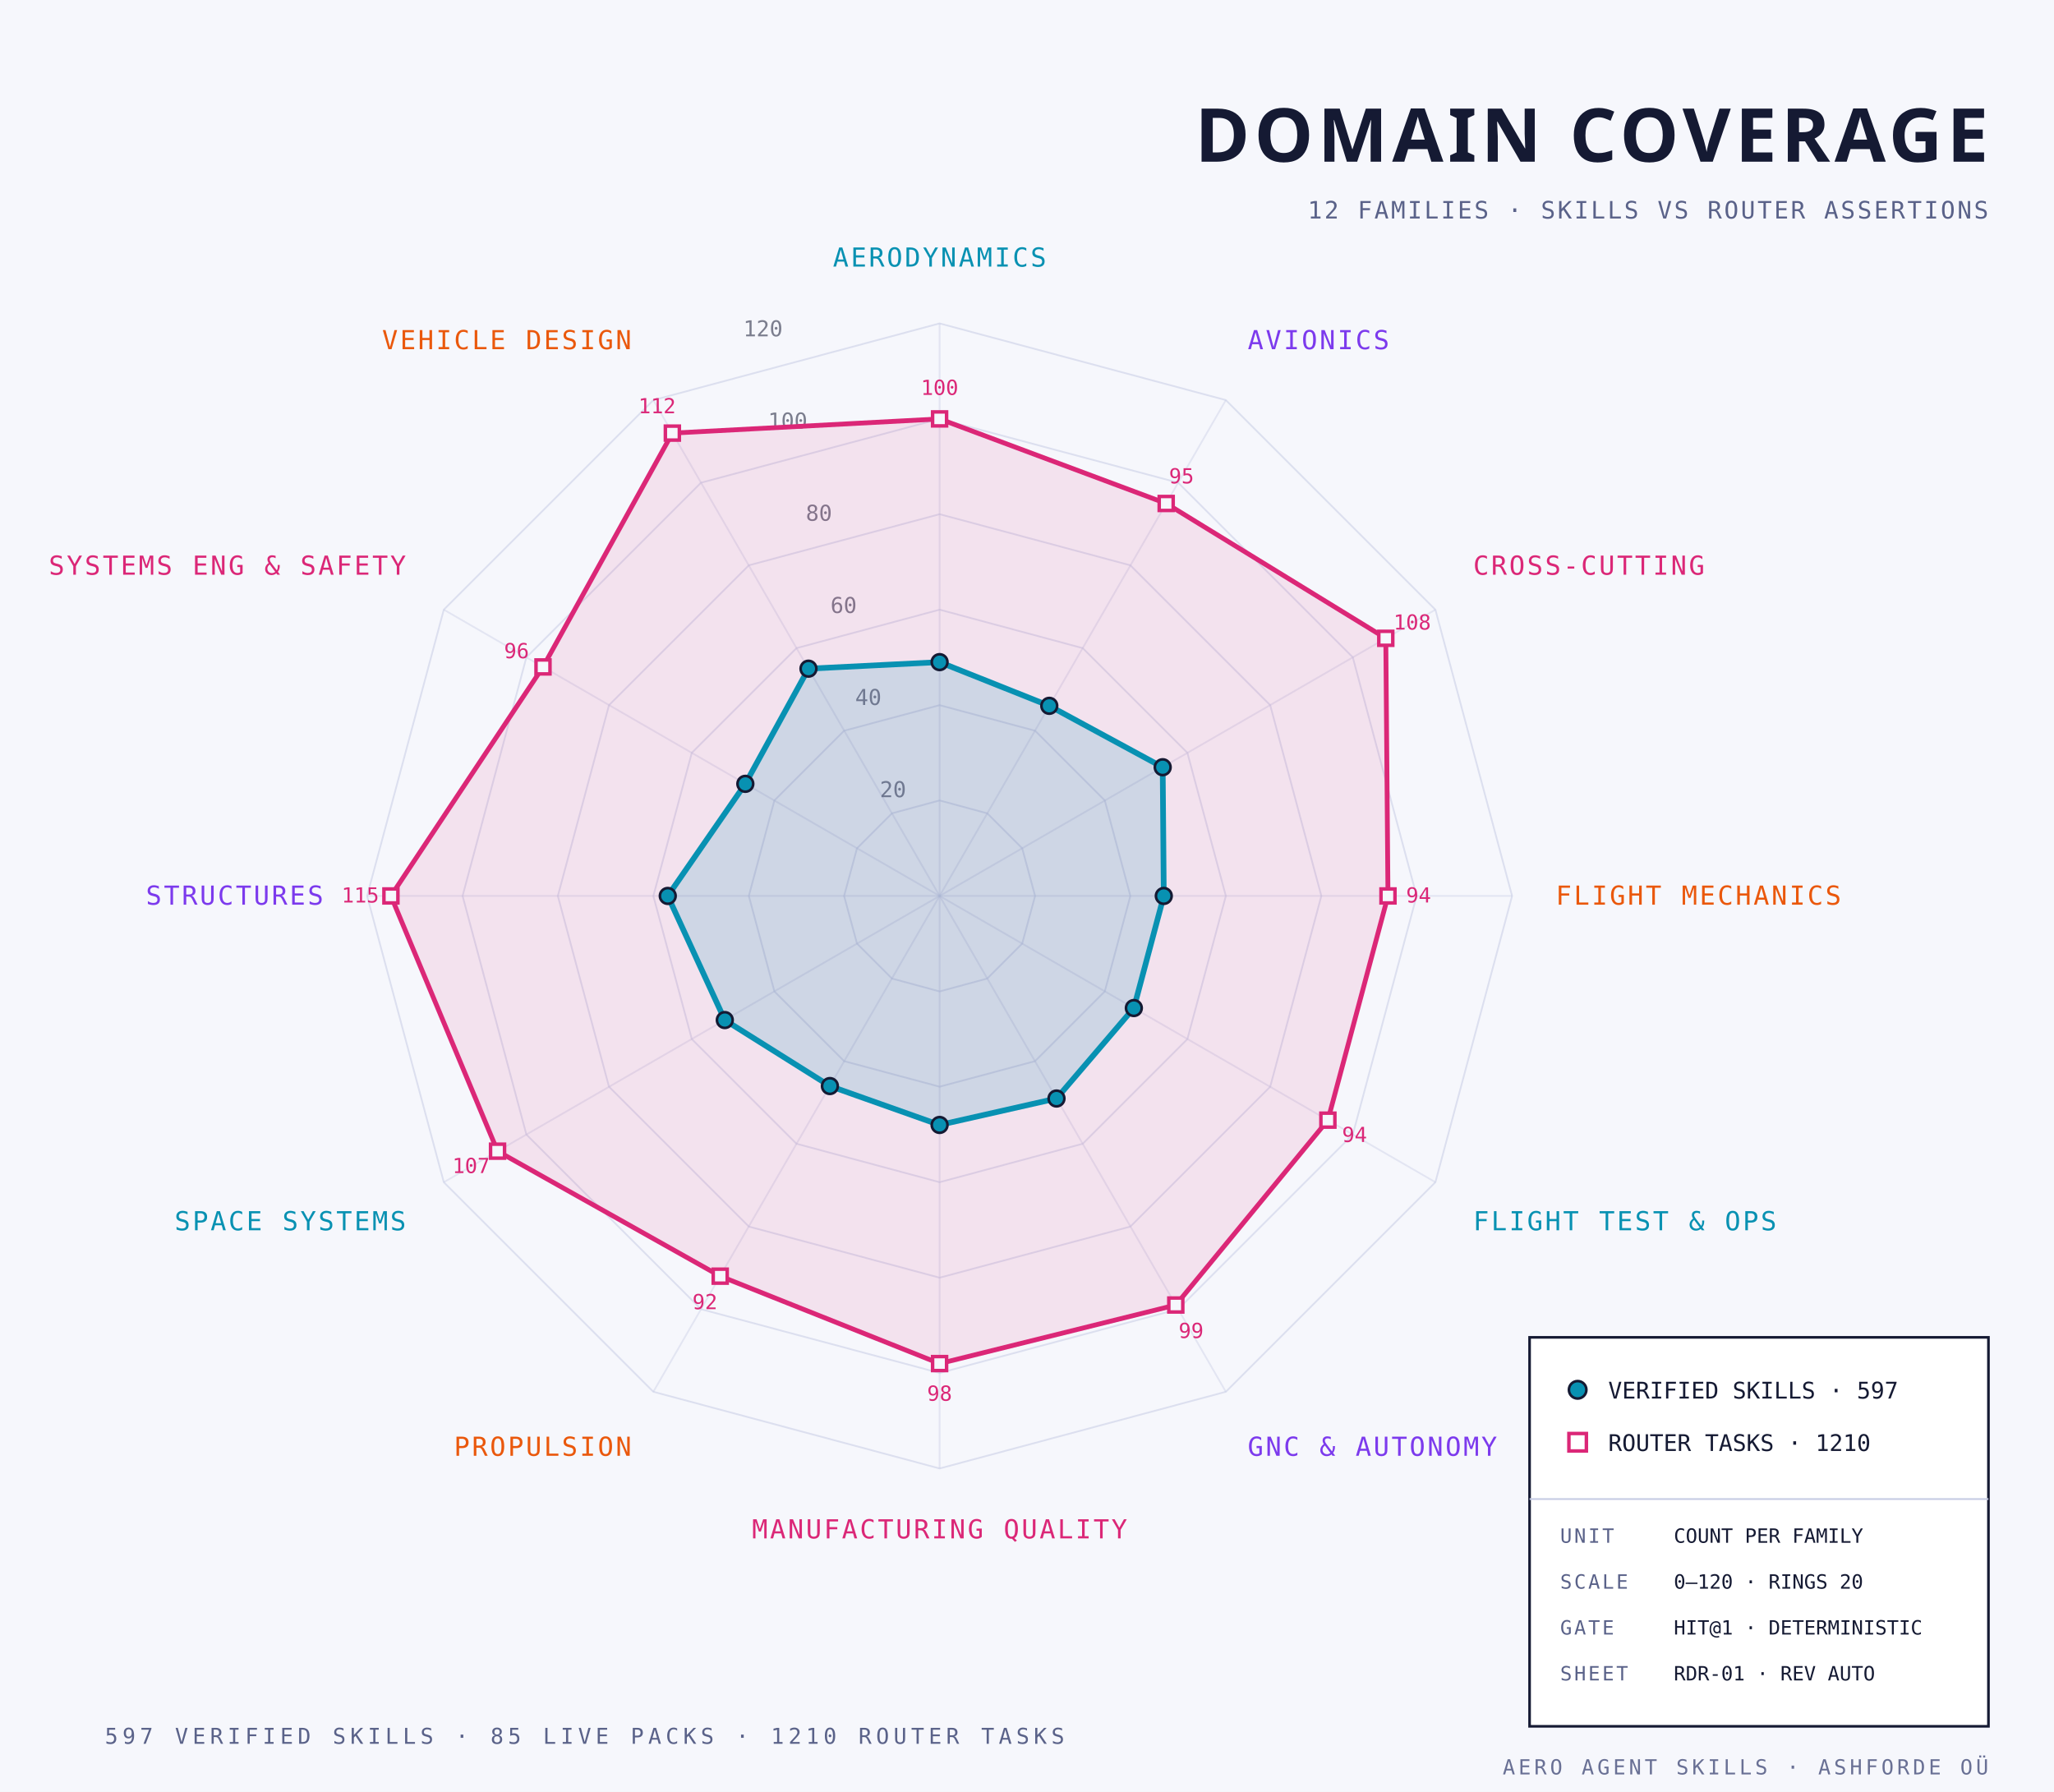
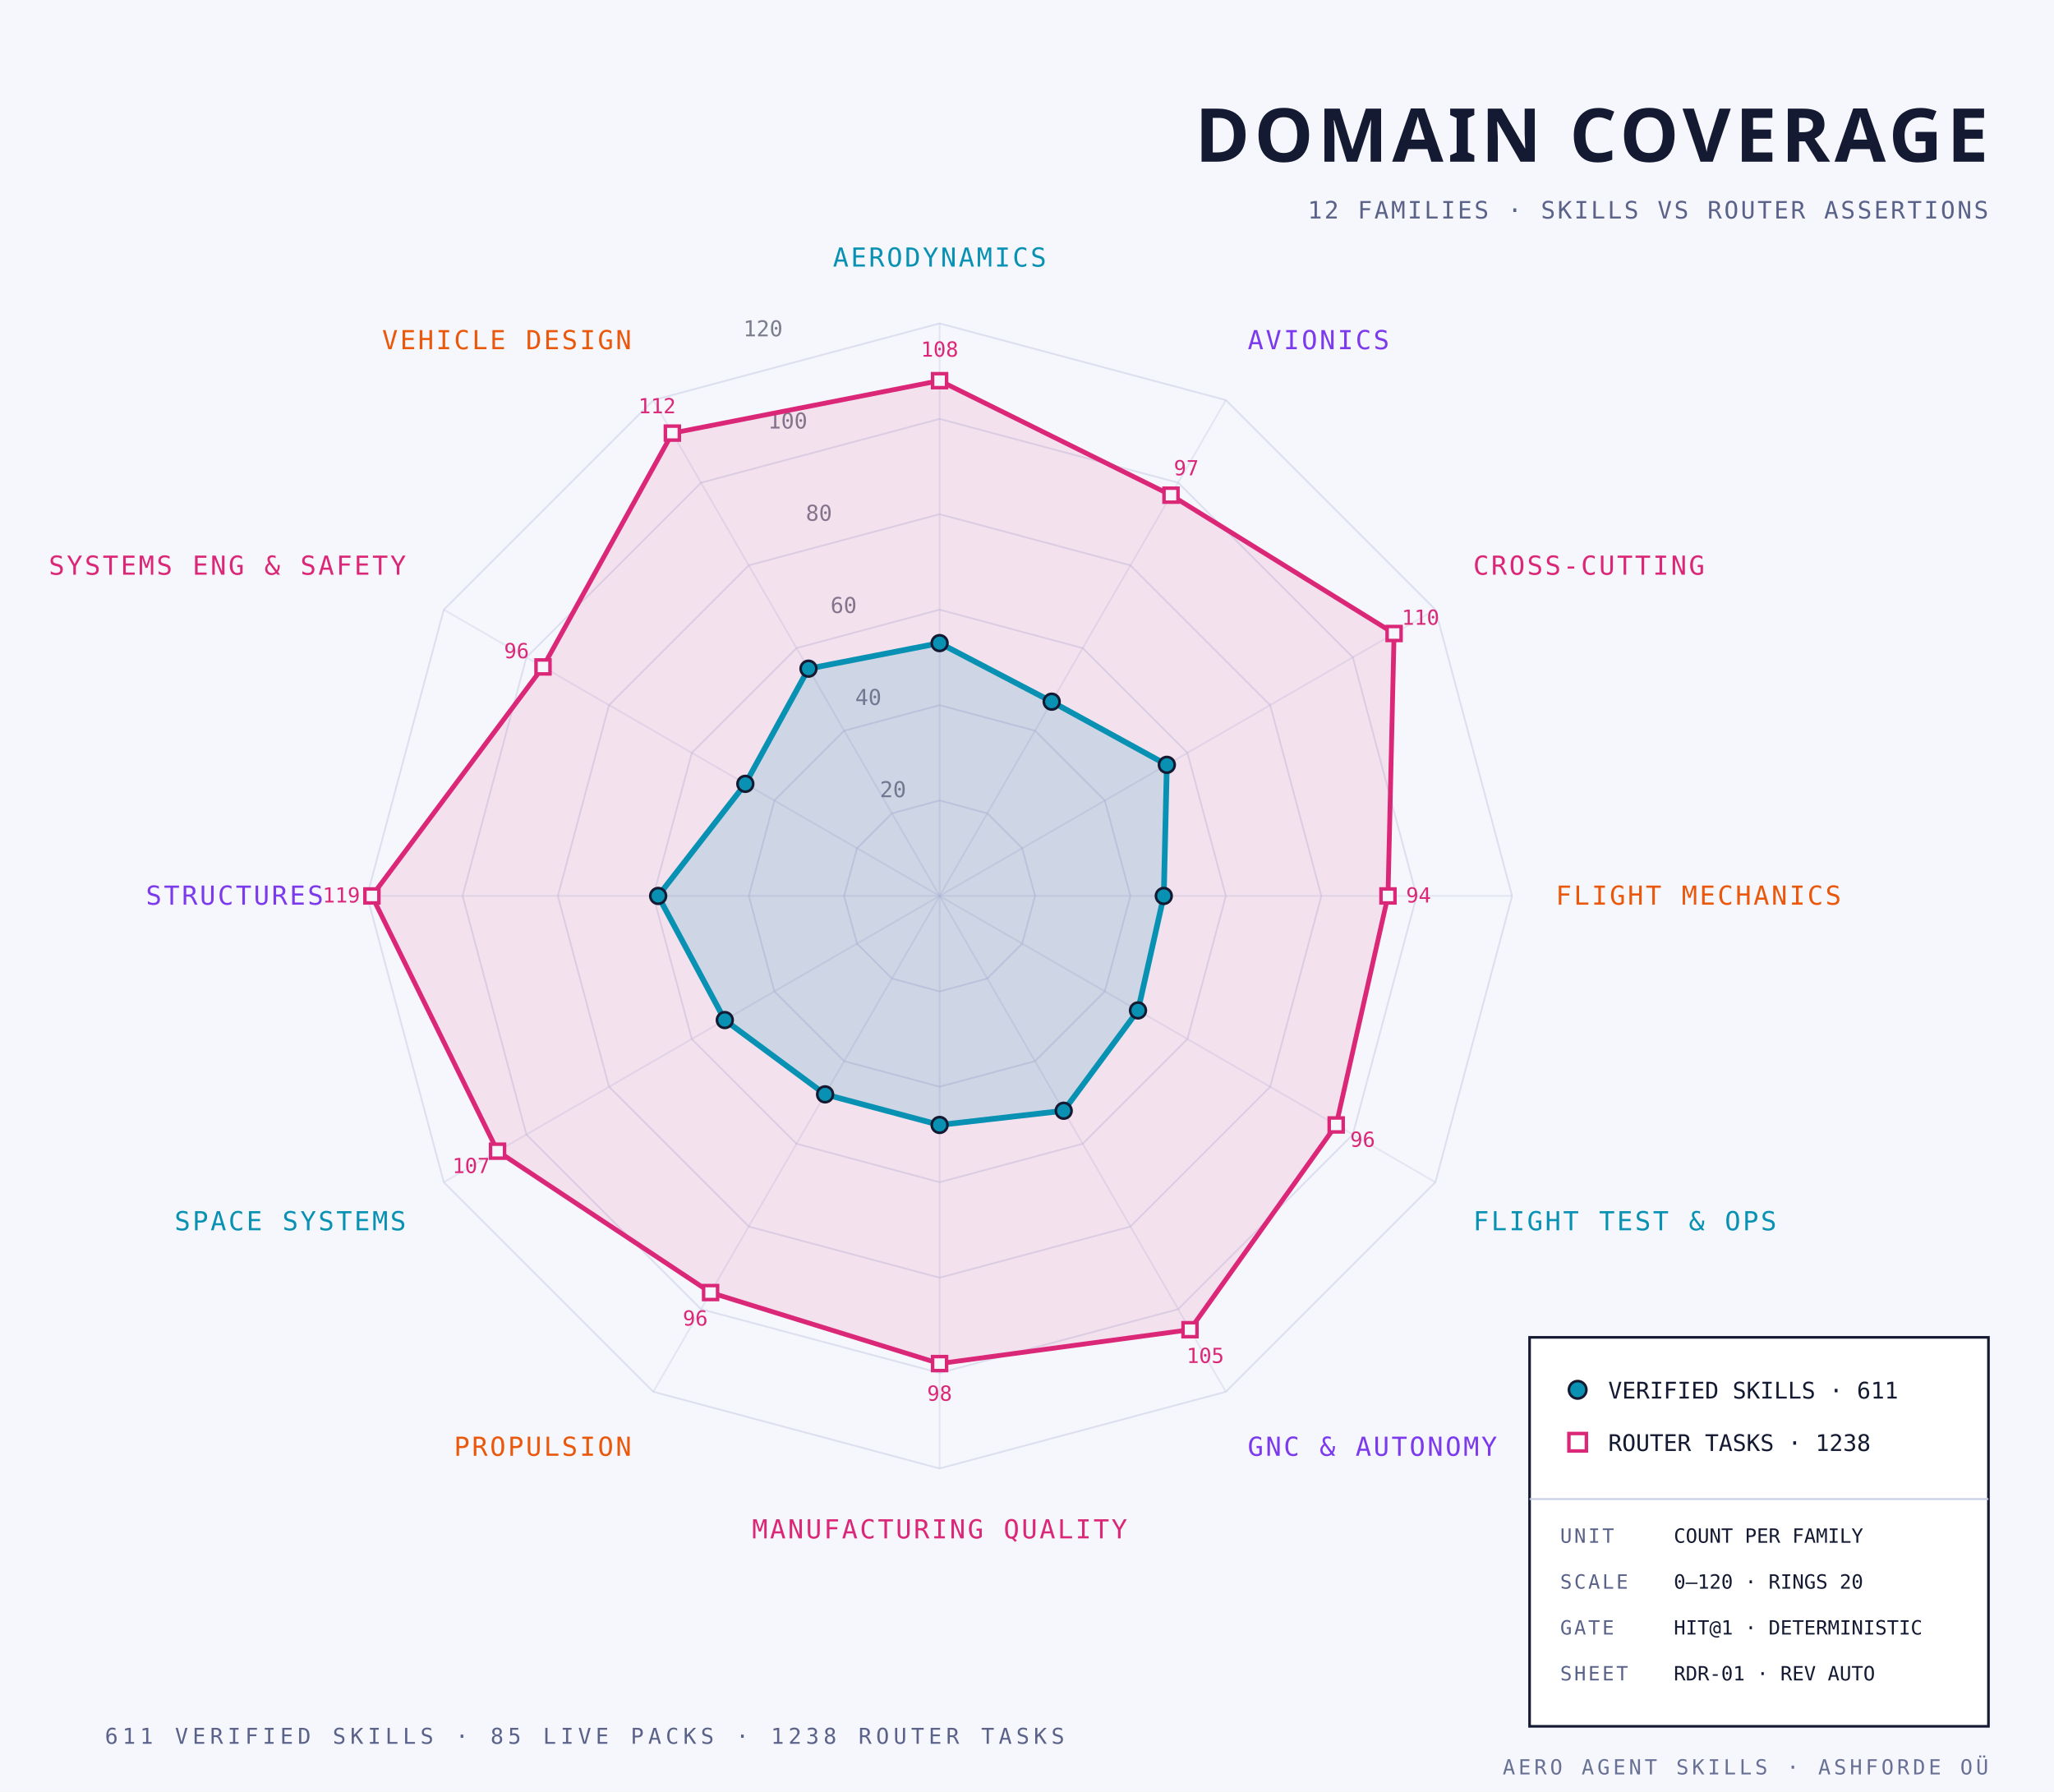
<svg xmlns="http://www.w3.org/2000/svg" width="940" height="820" viewBox="0 0 940 820">
  <style>
    .mono { font-family: "JetBrains Mono", "IBM Plex Mono", "Menlo", monospace; }
    .cond { font-family: "Barlow Condensed", "DIN Condensed", "Arial Narrow", sans-serif; font-weight: 700; text-transform: uppercase; }
    .serif { font-family: "Instrument Serif", Georgia, serif; font-style: italic; }
  </style>
  <rect width="940" height="820" fill="#f6f7fc" />
  <polygon points="430.0,366.3 451.8,372.2 467.8,388.2 473.7,410.0 467.8,431.8 451.8,447.8 430.0,453.7 408.2,447.8 392.2,431.8 386.3,410.0 392.2,388.2 408.2,372.2" fill="none" stroke="#c6cce4" stroke-width="0.8" stroke-opacity="0.55" />
  <polygon points="430.0,322.7 473.7,334.4 505.6,366.3 517.3,410.0 505.6,453.7 473.7,485.6 430.0,497.3 386.3,485.6 354.4,453.7 342.7,410.0 354.4,366.3 386.3,334.4" fill="none" stroke="#c6cce4" stroke-width="0.8" stroke-opacity="0.55" />
  <polygon points="430.0,279.0 495.5,296.6 543.4,344.5 561.0,410.0 543.4,475.5 495.5,523.4 430.0,541.0 364.5,523.4 316.6,475.5 299.0,410.0 316.6,344.5 364.5,296.6" fill="none" stroke="#c6cce4" stroke-width="0.8" stroke-opacity="0.55" />
  <polygon points="430.0,235.3 517.3,258.7 581.3,322.7 604.7,410.0 581.3,497.3 517.3,561.3 430.0,584.7 342.7,561.3 278.7,497.3 255.3,410.0 278.7,322.7 342.7,258.7" fill="none" stroke="#c6cce4" stroke-width="0.8" stroke-opacity="0.55" />
  <polygon points="430.0,191.7 539.2,220.9 619.1,300.8 648.3,410.0 619.1,519.2 539.2,599.1 430.0,628.3 320.8,599.1 240.9,519.2 211.7,410.0 240.9,300.8 320.8,220.9" fill="none" stroke="#c6cce4" stroke-width="0.8" stroke-opacity="0.55" />
  <polygon points="430.0,148.0 561.0,183.1 656.9,279.0 692.0,410.0 656.9,541.0 561.0,636.9 430.0,672.0 299.0,636.9 203.1,541.0 168.0,410.0 203.1,279.0 299.0,183.1" fill="none" stroke="#c6cce4" stroke-width="0.8" stroke-opacity="0.55" />
  <line x1="430" y1="410" x2="430.0" y2="148.0" stroke="#c6cce4" stroke-width="0.8" stroke-opacity="0.4" />
  <line x1="430" y1="410" x2="561.0" y2="183.1" stroke="#c6cce4" stroke-width="0.8" stroke-opacity="0.4" />
  <line x1="430" y1="410" x2="656.9" y2="279.0" stroke="#c6cce4" stroke-width="0.8" stroke-opacity="0.4" />
  <line x1="430" y1="410" x2="692.0" y2="410.0" stroke="#c6cce4" stroke-width="0.8" stroke-opacity="0.4" />
  <line x1="430" y1="410" x2="656.9" y2="541.0" stroke="#c6cce4" stroke-width="0.8" stroke-opacity="0.4" />
  <line x1="430" y1="410" x2="561.0" y2="636.9" stroke="#c6cce4" stroke-width="0.8" stroke-opacity="0.4" />
  <line x1="430" y1="410" x2="430.0" y2="672.0" stroke="#c6cce4" stroke-width="0.8" stroke-opacity="0.4" />
  <line x1="430" y1="410" x2="299.0" y2="636.9" stroke="#c6cce4" stroke-width="0.8" stroke-opacity="0.4" />
  <line x1="430" y1="410" x2="203.1" y2="541.0" stroke="#c6cce4" stroke-width="0.8" stroke-opacity="0.4" />
  <line x1="430" y1="410" x2="168.0" y2="410.0" stroke="#c6cce4" stroke-width="0.8" stroke-opacity="0.4" />
  <line x1="430" y1="410" x2="203.1" y2="279.0" stroke="#c6cce4" stroke-width="0.8" stroke-opacity="0.4" />
  <line x1="430" y1="410" x2="299.0" y2="183.1" stroke="#c6cce4" stroke-width="0.8" stroke-opacity="0.4" />
  <text class="mono" x="414.7" y="364.8" text-anchor="end" font-size="10" fill="#151a33" opacity="0.55">20</text>
  <text class="mono" x="403.4" y="322.6" text-anchor="end" font-size="10" fill="#151a33" opacity="0.55">40</text>
  <text class="mono" x="392.1" y="280.5" text-anchor="end" font-size="10" fill="#151a33" opacity="0.55">60</text>
  <text class="mono" x="380.8" y="238.3" text-anchor="end" font-size="10" fill="#151a33" opacity="0.55">80</text>
  <text class="mono" x="369.5" y="196.1" text-anchor="end" font-size="10" fill="#151a33" opacity="0.55">100</text>
  <text class="mono" x="358.2" y="153.9" text-anchor="end" font-size="10" fill="#151a33" opacity="0.55">120</text>
  <text class="mono" x="430.0" y="122.0" text-anchor="middle" font-size="12" fill="#0891b2" letter-spacing="1">AERODYNAMICS</text>
  <text class="mono" x="571.0" y="159.8" text-anchor="start" font-size="12" fill="#7c3aed" letter-spacing="1">AVIONICS</text>
  <text class="mono" x="674.2" y="263.0" text-anchor="start" font-size="12" fill="#db2777" letter-spacing="1">CROSS-CUTTING</text>
  <text class="mono" x="712.0" y="414.0" text-anchor="start" font-size="12" fill="#ea580c" letter-spacing="1">FLIGHT MECHANICS</text>
  <text class="mono" x="674.2" y="563.0" text-anchor="start" font-size="12" fill="#0891b2" letter-spacing="1">FLIGHT TEST &amp; OPS</text>
  <text class="mono" x="571.0" y="666.2" text-anchor="start" font-size="12" fill="#7c3aed" letter-spacing="1">GNC &amp; AUTONOMY</text>
  <text class="mono" x="430.0" y="704.0" text-anchor="middle" font-size="12" fill="#db2777" letter-spacing="1">MANUFACTURING QUALITY</text>
  <text class="mono" x="289.0" y="666.2" text-anchor="end" font-size="12" fill="#ea580c" letter-spacing="1">PROPULSION</text>
  <text class="mono" x="185.8" y="563.0" text-anchor="end" font-size="12" fill="#0891b2" letter-spacing="1">SPACE SYSTEMS</text>
  <text class="mono" x="148.0" y="414.0" text-anchor="end" font-size="12" fill="#7c3aed" letter-spacing="1">STRUCTURES</text>
  <text class="mono" x="185.8" y="263.0" text-anchor="end" font-size="12" fill="#db2777" letter-spacing="1">SYSTEMS ENG &amp; SAFETY</text>
  <text class="mono" x="289.0" y="159.8" text-anchor="end" font-size="12" fill="#ea580c" letter-spacing="1">VEHICLE DESIGN</text>
-   <polygon points="430.0,191.7 533.7,230.4 634.2,292.1 635.2,410.0 607.7,512.6 538.1,597.2 430.0,624.0 329.6,584.0 227.7,526.8 178.9,410.0 248.5,305.2 307.7,198.2" fill="#db2777" fill-opacity="0.10" stroke="#db2777" stroke-width="2.2" />
-   <rect x="426.8" y="188.5" width="6.4" height="6.4" fill="#f6f7fc" stroke="#db2777" stroke-width="1.6" />
-   <rect x="530.5" y="227.2" width="6.4" height="6.4" fill="#f6f7fc" stroke="#db2777" stroke-width="1.6" />
-   <rect x="631.0" y="288.9" width="6.4" height="6.4" fill="#f6f7fc" stroke="#db2777" stroke-width="1.6" />
+   <polygon points="430.0,174.2 535.9,226.6 638.0,289.9 635.2,410.0 611.5,514.8 544.6,608.5 430.0,624.0 325.2,591.5 227.7,526.8 170.2,410.0 248.5,305.2 307.7,198.2" fill="#db2777" fill-opacity="0.10" stroke="#db2777" stroke-width="2.2" />
+   <rect x="426.8" y="171.0" width="6.4" height="6.4" fill="#f6f7fc" stroke="#db2777" stroke-width="1.6" />
+   <rect x="532.7" y="223.4" width="6.4" height="6.4" fill="#f6f7fc" stroke="#db2777" stroke-width="1.6" />
+   <rect x="634.8" y="286.7" width="6.4" height="6.4" fill="#f6f7fc" stroke="#db2777" stroke-width="1.6" />
  <rect x="632.0" y="406.8" width="6.4" height="6.4" fill="#f6f7fc" stroke="#db2777" stroke-width="1.6" />
-   <rect x="604.5" y="509.4" width="6.4" height="6.4" fill="#f6f7fc" stroke="#db2777" stroke-width="1.6" />
-   <rect x="534.9" y="594.0" width="6.4" height="6.4" fill="#f6f7fc" stroke="#db2777" stroke-width="1.6" />
+   <rect x="608.3" y="511.6" width="6.4" height="6.4" fill="#f6f7fc" stroke="#db2777" stroke-width="1.6" />
+   <rect x="541.4" y="605.3" width="6.4" height="6.4" fill="#f6f7fc" stroke="#db2777" stroke-width="1.6" />
  <rect x="426.8" y="620.8" width="6.4" height="6.4" fill="#f6f7fc" stroke="#db2777" stroke-width="1.6" />
-   <rect x="326.4" y="580.8" width="6.4" height="6.4" fill="#f6f7fc" stroke="#db2777" stroke-width="1.6" />
+   <rect x="322.0" y="588.3" width="6.4" height="6.4" fill="#f6f7fc" stroke="#db2777" stroke-width="1.6" />
  <rect x="224.5" y="523.6" width="6.4" height="6.4" fill="#f6f7fc" stroke="#db2777" stroke-width="1.6" />
-   <rect x="175.7" y="406.8" width="6.4" height="6.4" fill="#f6f7fc" stroke="#db2777" stroke-width="1.6" />
+   <rect x="167.0" y="406.8" width="6.4" height="6.4" fill="#f6f7fc" stroke="#db2777" stroke-width="1.6" />
  <rect x="245.3" y="302.0" width="6.4" height="6.4" fill="#f6f7fc" stroke="#db2777" stroke-width="1.6" />
  <rect x="304.5" y="195.0" width="6.4" height="6.4" fill="#f6f7fc" stroke="#db2777" stroke-width="1.6" />
-   <polygon points="430.0,303.0 480.2,323.0 532.1,351.1 532.6,410.0 518.9,461.3 483.5,502.7 430.0,514.8 379.8,497.0 331.7,466.8 305.6,410.0 341.1,358.7 370.0,306.0" fill="#0891b2" fill-opacity="0.16" stroke="#0891b2" stroke-width="2.6" />
-   <circle cx="430.0" cy="303.0" r="3.6" fill="#0891b2" stroke="#151a33" stroke-width="1.2" />
-   <circle cx="480.2" cy="323.0" r="3.6" fill="#0891b2" stroke="#151a33" stroke-width="1.2" />
-   <circle cx="532.1" cy="351.1" r="3.6" fill="#0891b2" stroke="#151a33" stroke-width="1.2" />
+   <polygon points="430.0,294.3 481.3,321.1 534.0,350.0 532.6,410.0 520.8,462.4 486.8,508.3 430.0,514.8 377.6,500.8 331.7,466.8 301.2,410.0 341.1,358.7 370.0,306.0" fill="#0891b2" fill-opacity="0.16" stroke="#0891b2" stroke-width="2.6" />
+   <circle cx="430.0" cy="294.3" r="3.6" fill="#0891b2" stroke="#151a33" stroke-width="1.2" />
+   <circle cx="481.3" cy="321.1" r="3.6" fill="#0891b2" stroke="#151a33" stroke-width="1.2" />
+   <circle cx="534.0" cy="350.0" r="3.6" fill="#0891b2" stroke="#151a33" stroke-width="1.2" />
  <circle cx="532.6" cy="410.0" r="3.6" fill="#0891b2" stroke="#151a33" stroke-width="1.2" />
-   <circle cx="518.9" cy="461.3" r="3.6" fill="#0891b2" stroke="#151a33" stroke-width="1.2" />
-   <circle cx="483.5" cy="502.7" r="3.6" fill="#0891b2" stroke="#151a33" stroke-width="1.2" />
+   <circle cx="520.8" cy="462.4" r="3.6" fill="#0891b2" stroke="#151a33" stroke-width="1.2" />
+   <circle cx="486.8" cy="508.3" r="3.6" fill="#0891b2" stroke="#151a33" stroke-width="1.2" />
  <circle cx="430.0" cy="514.8" r="3.6" fill="#0891b2" stroke="#151a33" stroke-width="1.2" />
-   <circle cx="379.8" cy="497.0" r="3.6" fill="#0891b2" stroke="#151a33" stroke-width="1.2" />
+   <circle cx="377.6" cy="500.8" r="3.6" fill="#0891b2" stroke="#151a33" stroke-width="1.2" />
  <circle cx="331.7" cy="466.8" r="3.6" fill="#0891b2" stroke="#151a33" stroke-width="1.2" />
-   <circle cx="305.6" cy="410.0" r="3.6" fill="#0891b2" stroke="#151a33" stroke-width="1.2" />
+   <circle cx="301.2" cy="410.0" r="3.6" fill="#0891b2" stroke="#151a33" stroke-width="1.2" />
  <circle cx="341.1" cy="358.7" r="3.6" fill="#0891b2" stroke="#151a33" stroke-width="1.2" />
  <circle cx="370.0" cy="306.0" r="3.6" fill="#0891b2" stroke="#151a33" stroke-width="1.2" />
-   <text class="mono" x="430.0" y="180.7" text-anchor="middle" font-size="9.5" fill="#db2777">100</text>
-   <text class="mono" x="540.7" y="221.2" text-anchor="middle" font-size="9.5" fill="#db2777">95</text>
-   <text class="mono" x="646.3" y="288.1" text-anchor="middle" font-size="9.5" fill="#db2777">108</text>
+   <text class="mono" x="430.0" y="163.2" text-anchor="middle" font-size="9.5" fill="#db2777">108</text>
+   <text class="mono" x="542.9" y="217.5" text-anchor="middle" font-size="9.5" fill="#db2777">97</text>
+   <text class="mono" x="650.1" y="285.9" text-anchor="middle" font-size="9.5" fill="#db2777">110</text>
  <text class="mono" x="649.2" y="413.0" text-anchor="middle" font-size="9.5" fill="#db2777">94</text>
-   <text class="mono" x="619.9" y="522.6" text-anchor="middle" font-size="9.5" fill="#db2777">94</text>
-   <text class="mono" x="545.1" y="612.3" text-anchor="middle" font-size="9.5" fill="#db2777">99</text>
+   <text class="mono" x="623.6" y="524.8" text-anchor="middle" font-size="9.5" fill="#db2777">96</text>
+   <text class="mono" x="551.6" y="623.7" text-anchor="middle" font-size="9.5" fill="#db2777">105</text>
  <text class="mono" x="430.0" y="641.0" text-anchor="middle" font-size="9.5" fill="#db2777">98</text>
-   <text class="mono" x="322.6" y="599.1" text-anchor="middle" font-size="9.5" fill="#db2777">92</text>
+   <text class="mono" x="318.2" y="606.6" text-anchor="middle" font-size="9.5" fill="#db2777">96</text>
  <text class="mono" x="215.6" y="536.8" text-anchor="middle" font-size="9.5" fill="#db2777">107</text>
-   <text class="mono" x="164.9" y="413.0" text-anchor="middle" font-size="9.5" fill="#db2777">115</text>
+   <text class="mono" x="156.2" y="413.0" text-anchor="middle" font-size="9.5" fill="#db2777">119</text>
  <text class="mono" x="236.4" y="301.2" text-anchor="middle" font-size="9.5" fill="#db2777">96</text>
  <text class="mono" x="300.7" y="189.1" text-anchor="middle" font-size="9.5" fill="#db2777">112</text>
  <text class="cond" x="910.0" y="74.0" text-anchor="end" font-size="34" fill="#151a33" letter-spacing="2">DOMAIN COVERAGE</text>
  <text class="mono" x="910.0" y="100.0" text-anchor="end" font-size="11" fill="#5a6289" letter-spacing="1">12 FAMILIES · SKILLS VS ROUTER ASSERTIONS</text>
  <rect x="700" y="612" width="210" height="178" fill="#ffffff" stroke="#151a33" stroke-width="1.2" />
  <line x1="700" y1="686" x2="910" y2="686" stroke="#c6cce4" stroke-width="0.8" />
  <circle cx="722" cy="636" r="4" fill="#0891b2" stroke="#151a33" stroke-width="1.2" />
-   <text class="mono" x="736.0" y="640.0" text-anchor="start" font-size="10.5" fill="#151a33">VERIFIED SKILLS · 597</text>
+   <text class="mono" x="736.0" y="640.0" text-anchor="start" font-size="10.5" fill="#151a33">VERIFIED SKILLS · 611</text>
  <rect x="718" y="656" width="8" height="8" fill="none" stroke="#db2777" stroke-width="1.6" />
-   <text class="mono" x="736.0" y="664.0" text-anchor="start" font-size="10.5" fill="#151a33">ROUTER TASKS · 1210</text>
+   <text class="mono" x="736.0" y="664.0" text-anchor="start" font-size="10.5" fill="#151a33">ROUTER TASKS · 1238</text>
  <text class="mono" x="714.0" y="706.0" text-anchor="start" font-size="9" fill="#5a6289" letter-spacing="1">UNIT</text>
  <text class="mono" x="766.0" y="706.0" text-anchor="start" font-size="9" fill="#151a33">COUNT PER FAMILY</text>
  <text class="mono" x="714.0" y="727.0" text-anchor="start" font-size="9" fill="#5a6289" letter-spacing="1">SCALE</text>
  <text class="mono" x="766.0" y="727.0" text-anchor="start" font-size="9" fill="#151a33">0–120 · RINGS 20</text>
  <text class="mono" x="714.0" y="748.0" text-anchor="start" font-size="9" fill="#5a6289" letter-spacing="1">GATE</text>
  <text class="mono" x="766.0" y="748.0" text-anchor="start" font-size="9" fill="#151a33">HIT@1 · DETERMINISTIC</text>
  <text class="mono" x="714.0" y="769.0" text-anchor="start" font-size="9" fill="#5a6289" letter-spacing="1">SHEET</text>
  <text class="mono" x="766.0" y="769.0" text-anchor="start" font-size="9" fill="#151a33">RDR-01 · REV AUTO</text>
-   <text class="mono" x="48.0" y="798.0" text-anchor="start" font-size="10" fill="#5a6289" letter-spacing="2">597 VERIFIED SKILLS · 85 LIVE PACKS · 1210 ROUTER TASKS</text>
+   <text class="mono" x="48.0" y="798.0" text-anchor="start" font-size="10" fill="#5a6289" letter-spacing="2">611 VERIFIED SKILLS · 85 LIVE PACKS · 1238 ROUTER TASKS</text>
  <text class="mono" x="910.0" y="812.0" text-anchor="end" font-size="9.5" fill="#5a6289" letter-spacing="1.5" opacity="0.9">AERO AGENT SKILLS · ASHFORDE OÜ</text>
</svg>
